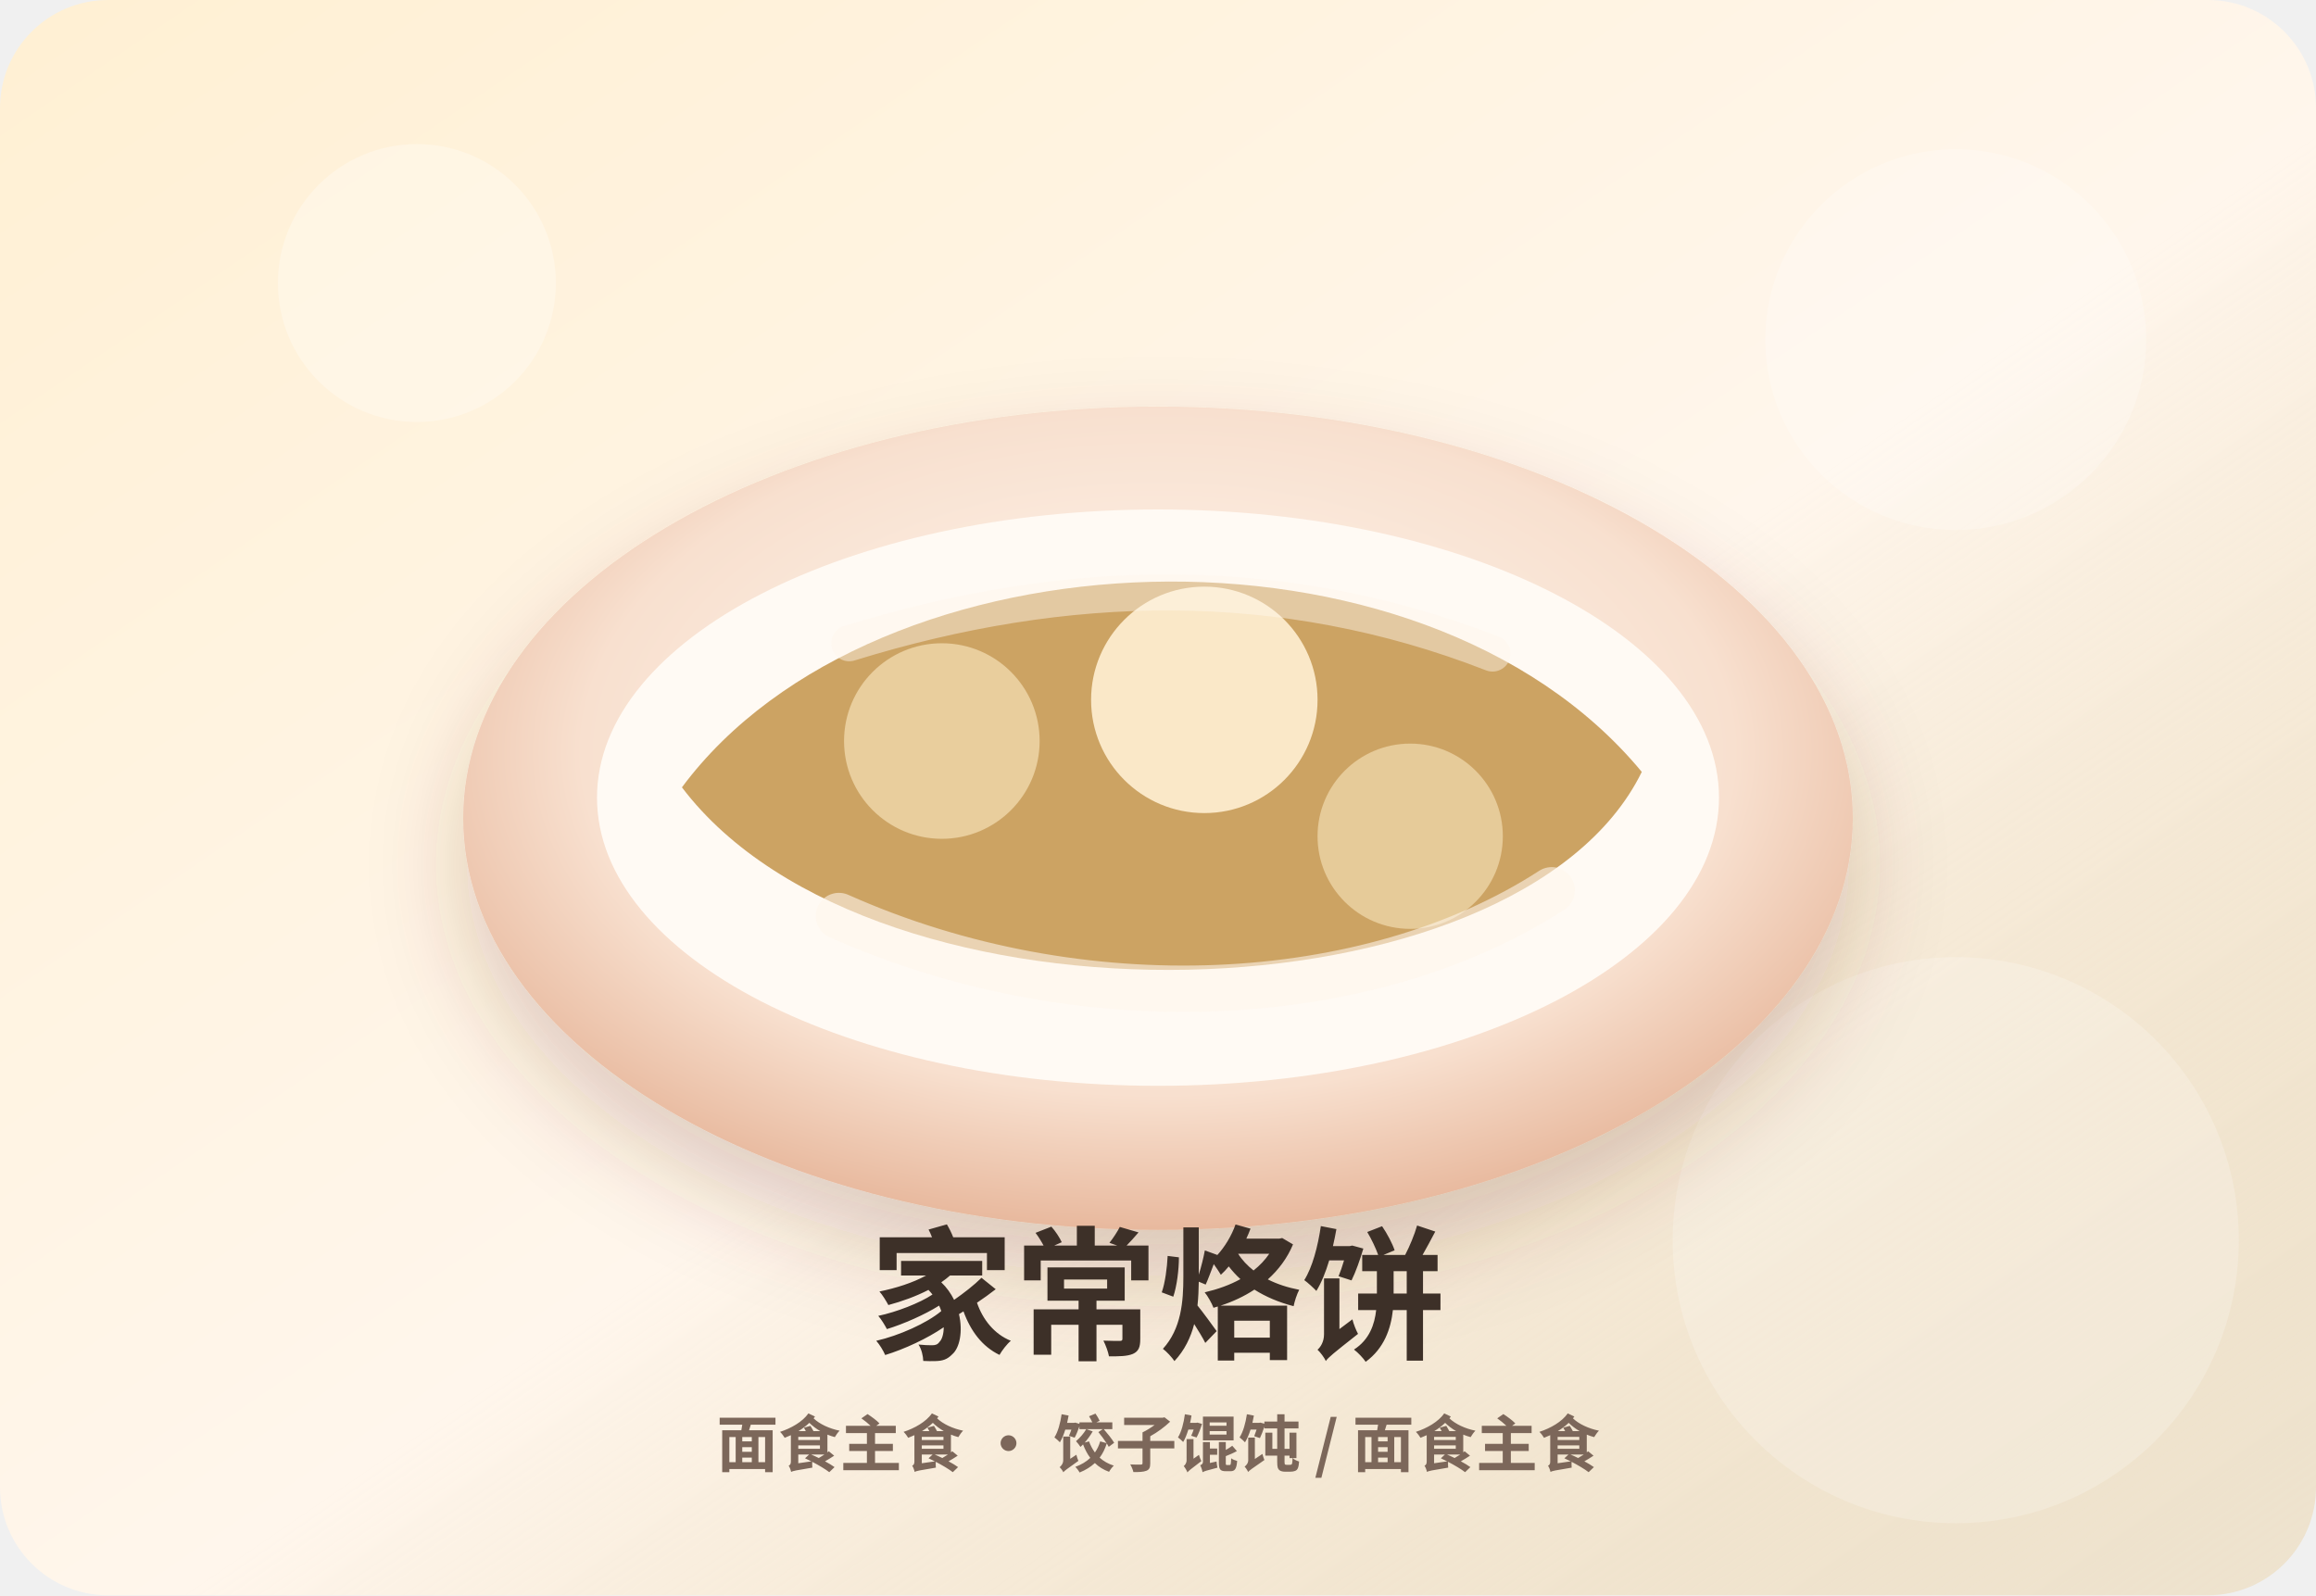
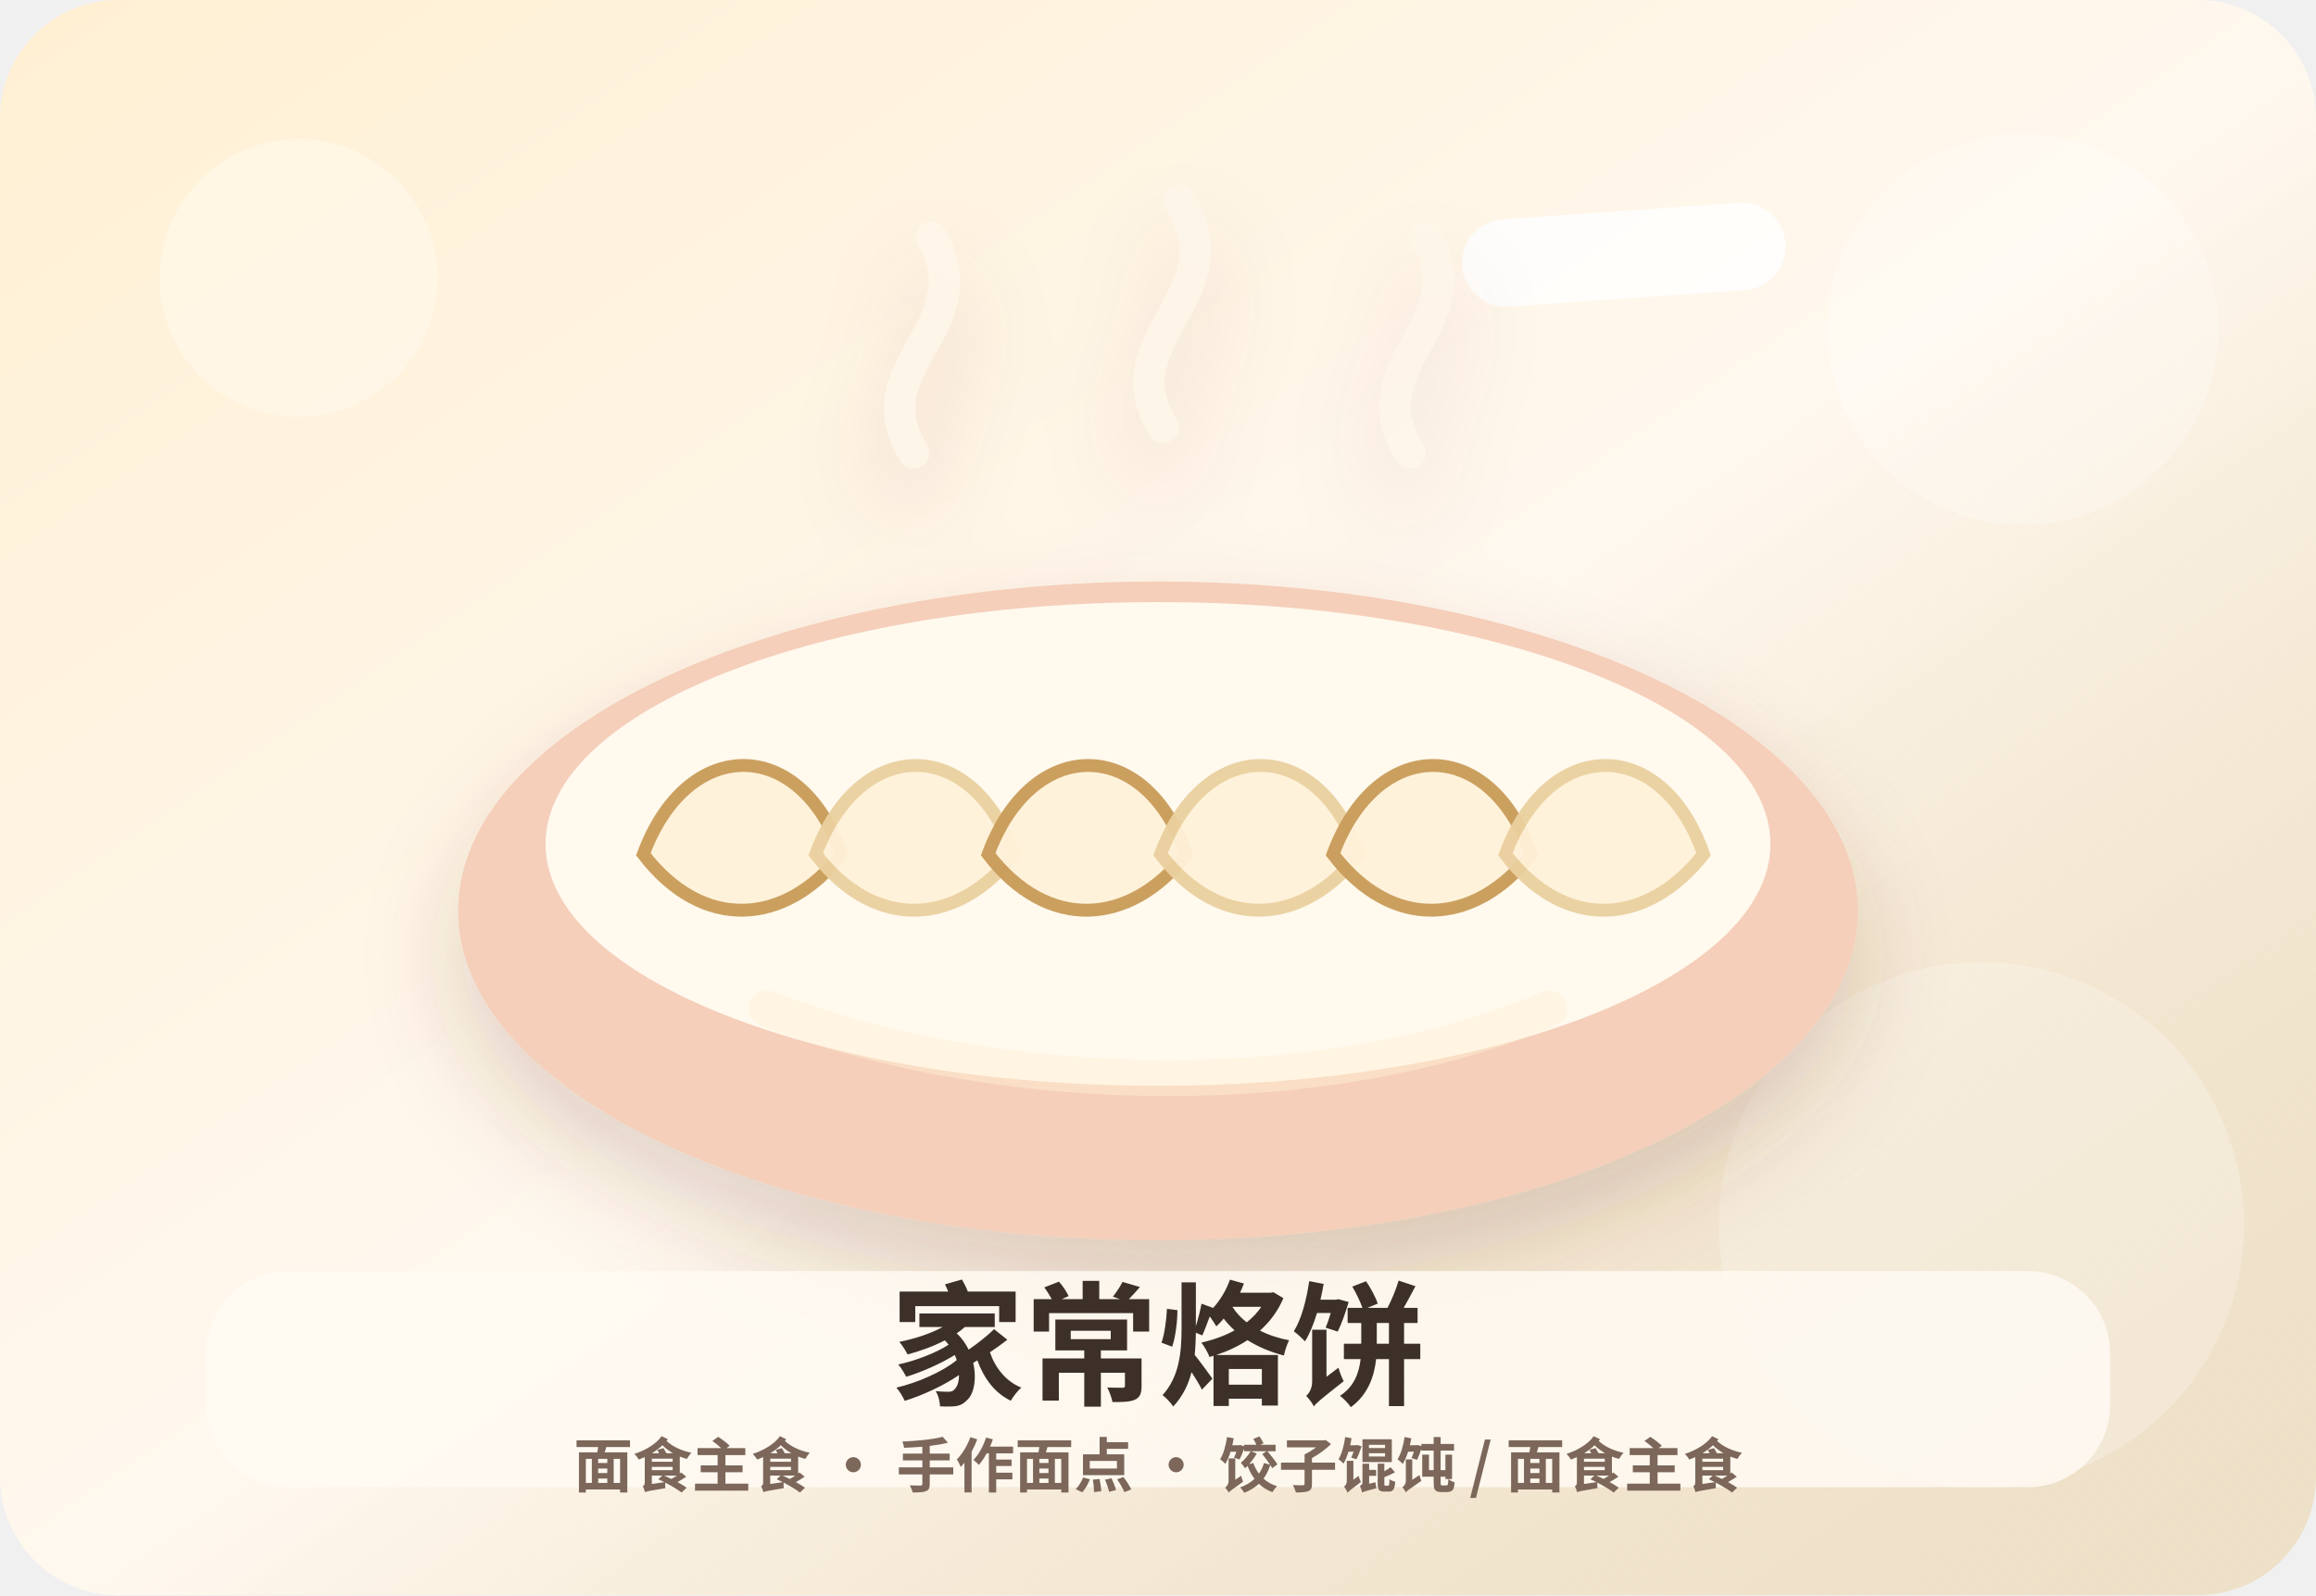
<svg xmlns="http://www.w3.org/2000/svg" width="900" height="620" viewBox="0 0 900 620">
  <defs>
    <linearGradient id="bg" x1="0" x2="1" y1="0" y2="1">
      <stop offset="0%" stop-color="#fff0d3" />
-       <stop offset="54%" stop-color="#fff6ec" />
-       <stop offset="100%" stop-color="#ead0a0" stop-opacity="0.42" />
+       <stop offset="52%" stop-color="#fff8ef" />
+       <stop offset="100%" stop-color="#ead0a0" stop-opacity="0.5" />
    </linearGradient>
-     <radialGradient id="plate" cx="50%" cy="42%" r="58%">
-       <stop offset="0%" stop-color="#fffaf3" />
-       <stop offset="72%" stop-color="#f8e0cf" />
-       <stop offset="100%" stop-color="#e8b99e" />
-     </radialGradient>
    <filter id="shadow" x="-20%" y="-20%" width="140%" height="140%">
-       <feDropShadow dx="0" dy="18" stdDeviation="18" flood-color="#6f3d2d" flood-opacity="0.22" />
+       <feDropShadow dx="0" dy="18" stdDeviation="18" flood-color="#6f3d2d" flood-opacity="0.2" />
    </filter>
  </defs>
-   <rect width="900" height="620" rx="42" fill="url(#bg)" />
-   <circle cx="162" cy="110" r="54" fill="#ffffff" opacity="0.28" />
-   <circle cx="760" cy="132" r="74" fill="#ffffff" opacity="0.22" />
-   <circle cx="760" cy="482" r="110" fill="#ffffff" opacity="0.2" />
+   <rect width="900" height="620" rx="46" fill="url(#bg)" />
+   <circle cx="116" cy="108" r="54" fill="#ffffff" opacity="0.27" />
+   <circle cx="786" cy="128" r="76" fill="#ffffff" opacity="0.22" />
+   <circle cx="770" cy="476" r="102" fill="#ffffff" opacity="0.22" />
+   <rect x="568" y="82" width="126" height="34" rx="17" fill="#ffffff" opacity="0.82" transform="rotate(-4 631 99)" />
  <g filter="url(#shadow)">
-     <ellipse cx="450" cy="318" rx="270" ry="160" fill="url(#plate)" />
-     <ellipse cx="450" cy="310" rx="218" ry="112" fill="#fffaf4" />
-     <path d="M265 306 C340 205 552 196 638 300 C590 398 340 405 265 306Z" fill="#c89b58" opacity="0.92" />
-     <circle cx="366" cy="288" r="38" fill="#ead0a0" opacity="0.95" />
-     <circle cx="468" cy="272" r="44" fill="#fff0d3" opacity="0.9" />
-     <circle cx="548" cy="325" r="36" fill="#ead0a0" opacity="0.88" />
-     <path d="M326 356 C420 398 532 392 603 346" fill="none" stroke="#fff6ec" stroke-width="18" stroke-linecap="round" opacity="0.58" />
-     <path d="M330 250 C414 224 498 222 580 254" fill="none" stroke="#fff6ec" stroke-width="14" stroke-linecap="round" opacity="0.46" />
+     <path d="M355 176 C334 142 382 128 362 92" fill="none" stroke="#fff6ec" stroke-width="12" stroke-linecap="round" opacity="0.72" />
+     <path d="M452 166 C430 132 482 114 458 78" fill="none" stroke="#fff6ec" stroke-width="12" stroke-linecap="round" opacity="0.64" />
+     <path d="M548 176 C526 142 574 126 554 92" fill="none" stroke="#fff6ec" stroke-width="12" stroke-linecap="round" opacity="0.58" />
+     <ellipse cx="450" cy="354" rx="272" ry="128" fill="#f5cfba" />
+     <ellipse cx="450" cy="328" rx="238" ry="94" fill="#fff9ee" />
+     <path d="M250 332 C267 286 311 286 327 332 C305 360 273 362 250 332Z" fill="#fff1d9" stroke="#c89b58" stroke-width="5" opacity="0.95" />
+     <path d="M317 332 C334 286 378 286 394 332 C372 360 340 362 317 332Z" fill="#fff1d9" stroke="#ead0a0" stroke-width="5" opacity="0.95" />
+     <path d="M384 332 C401 286 445 286 461 332 C439 360 407 362 384 332Z" fill="#fff1d9" stroke="#c89b58" stroke-width="5" opacity="0.95" />
+     <path d="M451 332 C468 286 512 286 528 332 C506 360 474 362 451 332Z" fill="#fff1d9" stroke="#ead0a0" stroke-width="5" opacity="0.95" />
+     <path d="M518 332 C535 286 579 286 595 332 C573 360 541 362 518 332Z" fill="#fff1d9" stroke="#c89b58" stroke-width="5" opacity="0.95" />
+     <path d="M585 332 C602 286 646 286 662 332 C640 360 608 362 585 332Z" fill="#fff1d9" stroke="#ead0a0" stroke-width="5" opacity="0.95" />
+     <path d="M298 392 C392 428 518 428 602 392" fill="none" stroke="#fff0d3" stroke-width="14" stroke-linecap="round" opacity="0.45" />
  </g>
  <g font-family="PingFang SC, Microsoft YaHei, Noto Sans CJK SC, Arial, sans-serif" text-anchor="middle">
-     <text x="450" y="524" font-size="56" font-weight="800" fill="#3d3028">家常烙饼</text>
-     <text x="450" y="570" font-size="24" font-weight="600" fill="#7c675a">面食主食 · 饺子馄饨 / 面食主食</text>
+     <rect x="80" y="494" width="740" height="84" rx="32" fill="#fffaf3" opacity="0.84" />
+     <text x="450" y="542" font-size="52" font-weight="800" fill="#3d3028">家常烙饼</text>
+     <text x="450" y="578" font-size="23" font-weight="600" fill="#7c675a">面食主食 · 手作面点 · 饺子馄饨 / 面食主食</text>
  </g>
</svg>
